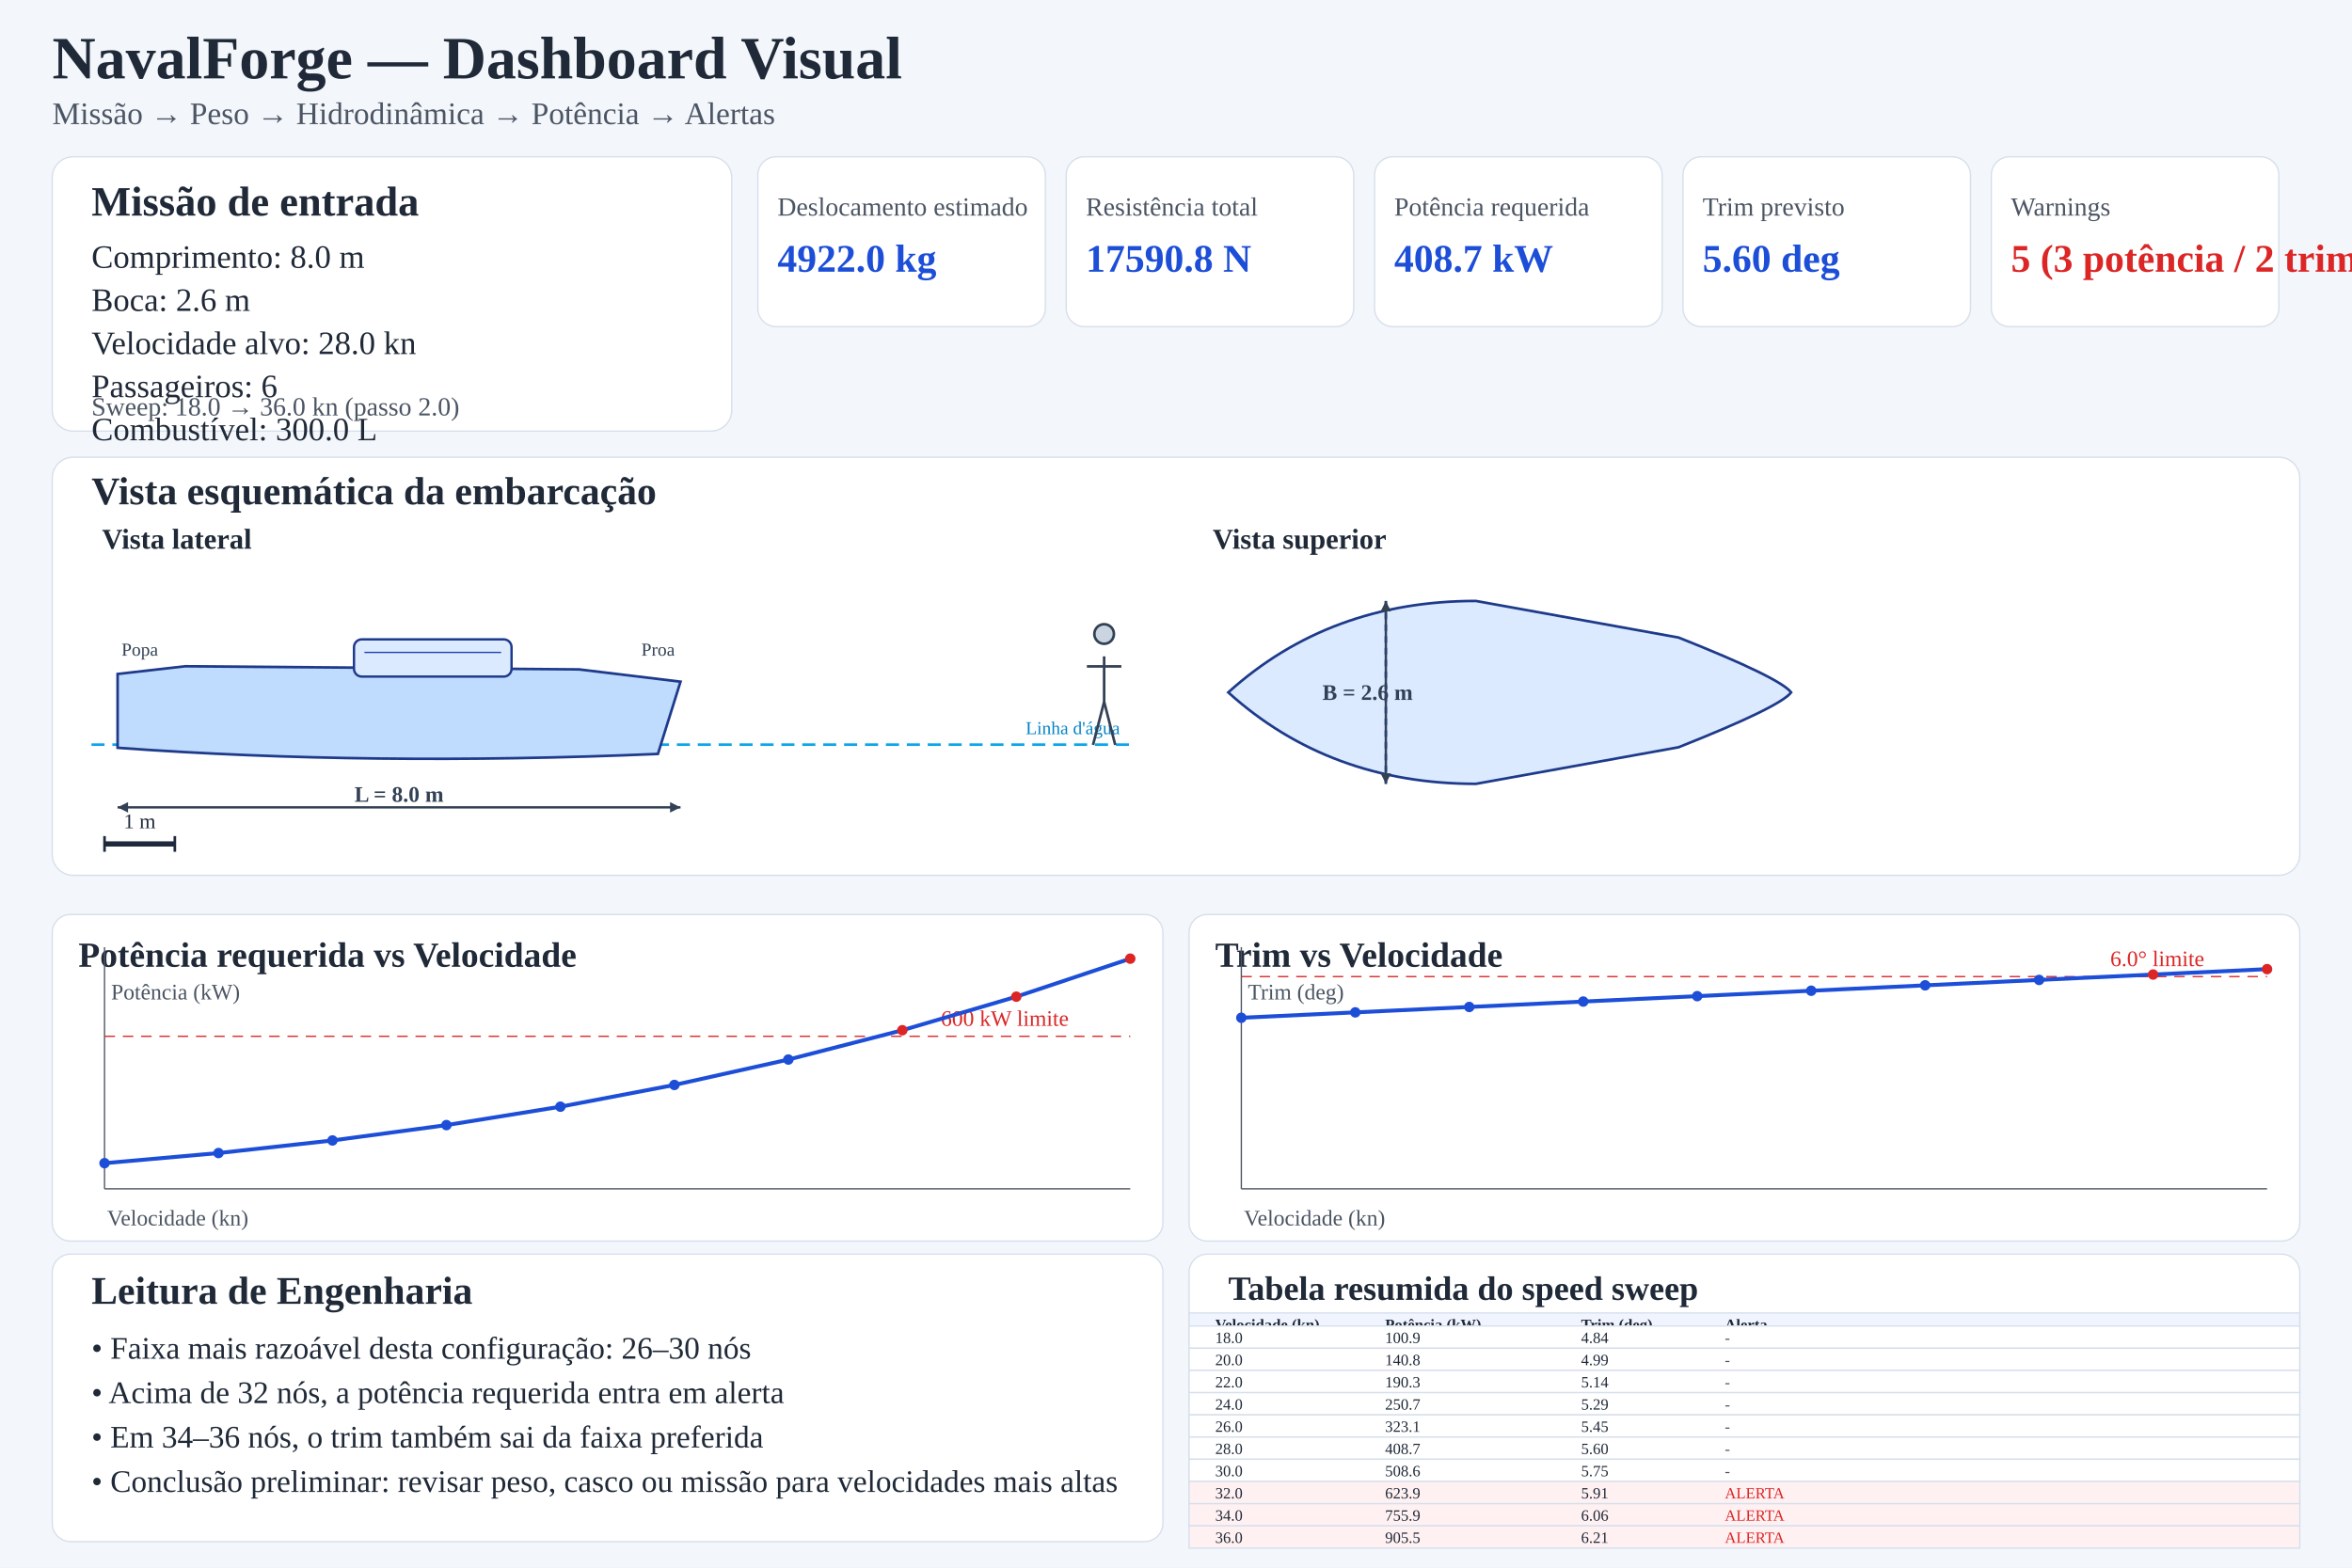
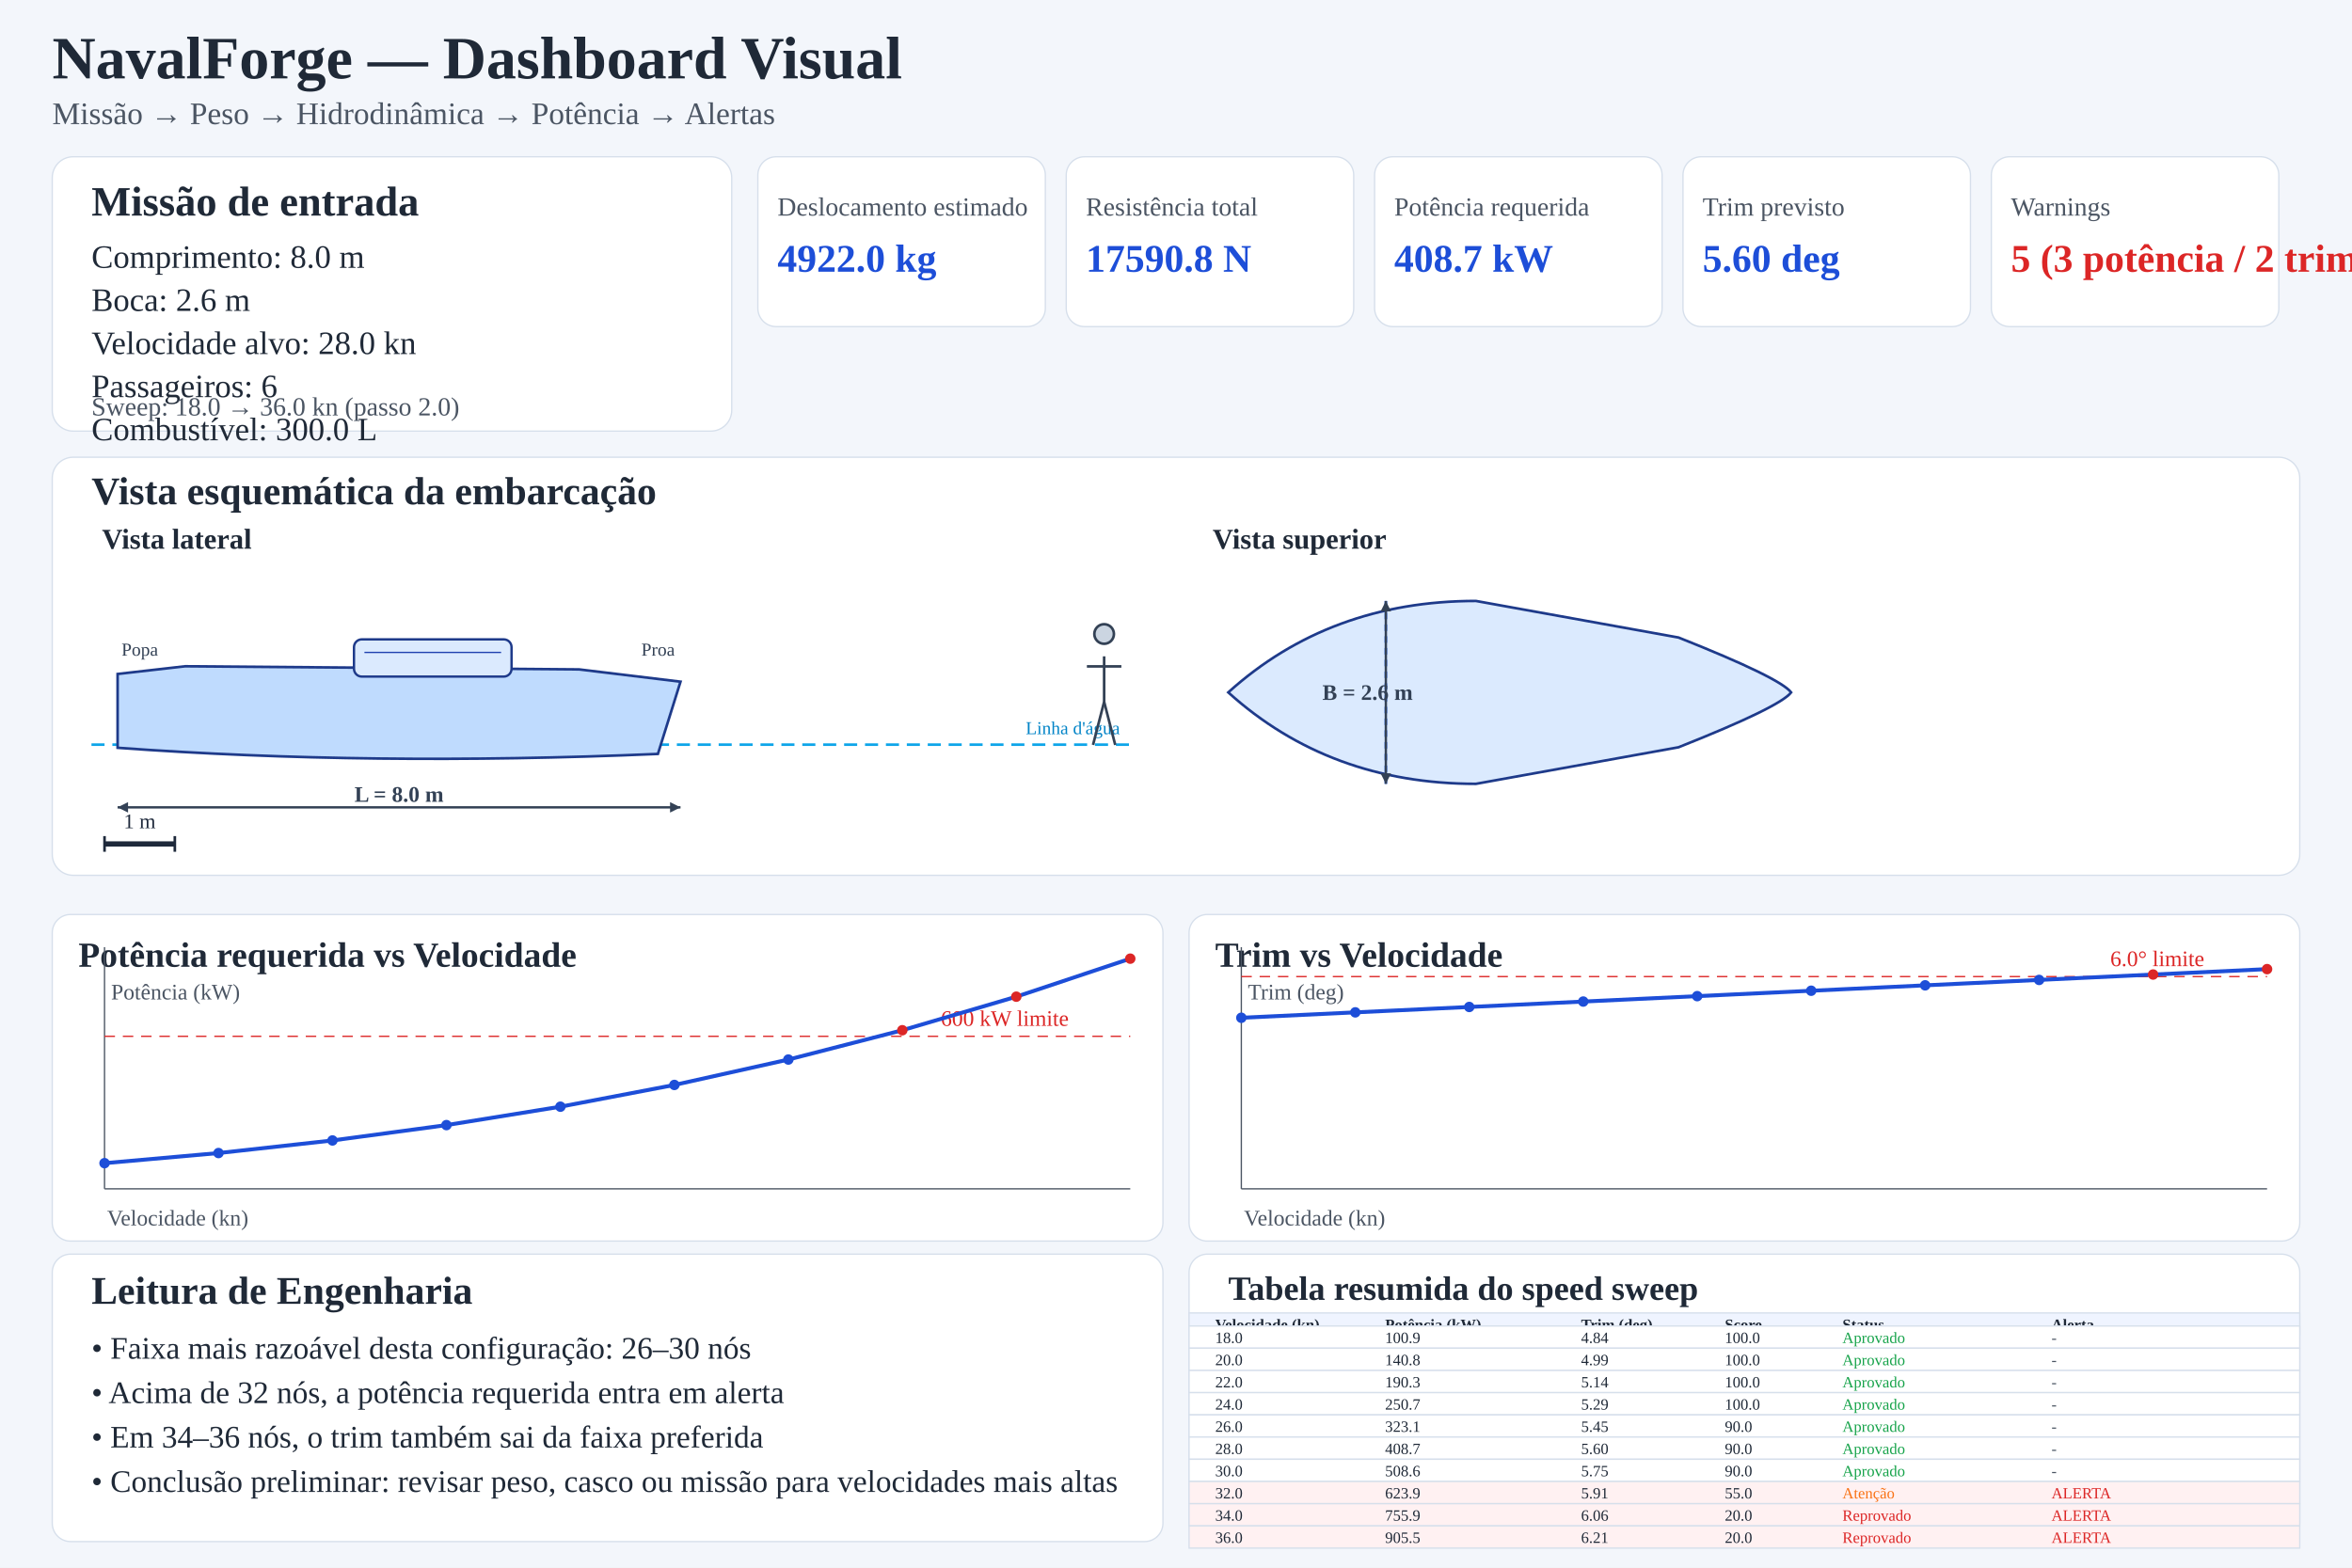
<svg xmlns="http://www.w3.org/2000/svg" width="1800" height="1200" viewBox="0 0 1800 1200">
  <rect width="100%" height="100%" fill="#f3f6fb" />
  <text x="40" y="60" font-size="46" font-weight="700" fill="#1f2937">NavalForge — Dashboard Visual</text>
  <text x="40" y="95" font-size="24" fill="#4b5563">Missão → Peso → Hidrodinâmica → Potência → Alertas</text>
  <rect x="40" y="120" width="520" height="210" rx="16" fill="#ffffff" stroke="#d6dfeb" />
  <text x="70" y="165" font-size="32" font-weight="700" fill="#1f2937">Missão de entrada</text>
  <text x="70" y="205" font-size="25" fill="#1f2937">Comprimento: 8.0 m</text>
  <text x="70" y="238" font-size="25" fill="#1f2937">Boca: 2.6 m</text>
  <text x="70" y="271" font-size="25" fill="#1f2937">Velocidade alvo: 28.0 kn</text>
  <text x="70" y="304" font-size="25" fill="#1f2937">Passageiros: 6</text>
  <text x="70" y="337" font-size="25" fill="#1f2937">Combustível: 300.0 L</text>
  <text x="70" y="370" font-size="25" fill="#1f2937">Material: fiberglass</text>
  <text x="70" y="318" font-size="20" fill="#4b5563">Sweep: 18.0 → 36.0 kn (passo 2.0)</text>
  <rect x="580" y="120" width="220" height="130" rx="14" fill="#ffffff" stroke="#d6dfeb" />
  <text x="595" y="165" font-size="20" fill="#4b5563">Deslocamento estimado</text>
  <text x="595" y="208" font-size="30" font-weight="700" fill="#1d4ed8">4922.0 kg</text>
  <rect x="816" y="120" width="220" height="130" rx="14" fill="#ffffff" stroke="#d6dfeb" />
  <text x="831" y="165" font-size="20" fill="#4b5563">Resistência total</text>
  <text x="831" y="208" font-size="30" font-weight="700" fill="#1d4ed8">17590.8 N</text>
  <rect x="1052" y="120" width="220" height="130" rx="14" fill="#ffffff" stroke="#d6dfeb" />
  <text x="1067" y="165" font-size="20" fill="#4b5563">Potência requerida</text>
  <text x="1067" y="208" font-size="30" font-weight="700" fill="#1d4ed8">408.7 kW</text>
  <rect x="1288" y="120" width="220" height="130" rx="14" fill="#ffffff" stroke="#d6dfeb" />
  <text x="1303" y="165" font-size="20" fill="#4b5563">Trim previsto</text>
  <text x="1303" y="208" font-size="30" font-weight="700" fill="#1d4ed8">5.60 deg</text>
  <rect x="1524" y="120" width="220" height="130" rx="14" fill="#ffffff" stroke="#d6dfeb" />
  <text x="1539" y="165" font-size="20" fill="#4b5563">Warnings</text>
  <text x="1539" y="208" font-size="30" font-weight="700" fill="#dc2626">5 (3 potência / 2 trim)</text>
  <rect x="40" y="350" width="1720" height="320" rx="16" fill="#ffffff" stroke="#d6dfeb" />
  <text x="70" y="386" font-size="30" font-weight="700" fill="#1f2937">Vista esquemática da embarcação</text>
  <g>
    <text x="78.0" y="420.0" font-size="22" font-weight="700" fill="#1f2937">Vista lateral</text>
    <line x1="70.0" y1="570.0" x2="865.0" y2="570.0" stroke="#0ea5e9" stroke-width="2" stroke-dasharray="10 6" />
    <text x="785.0" y="562.0" font-size="14" fill="#0284c7">Linha d'água</text>
    <path d="M 90.0,515.9 L 141.7,510.0 L 443.2,512.4 L 520.8,521.8 L 503.5,577.1 Q 283.8,586.5 90.0,572.4 Z" fill="#bfdbfe" stroke="#1e3a8a" stroke-width="2" />
    <rect x="270.9" y="489.4" width="120.6" height="28.5" fill="#dbeafe" stroke="#1e3a8a" stroke-width="1.8" rx="6" />
    <line x1="278.9" y1="499.4" x2="383.5" y2="499.4" stroke="#1e40af" />
    <text x="93.0" y="501.9" font-size="14" fill="#334155">Popa</text>
    <text x="490.8" y="501.9" font-size="14" fill="#334155">Proa</text>
    <g>
      <line x1="90.0" y1="618.0" x2="520.8" y2="618.0" stroke="#334155" stroke-width="1.8" />
      <polygon points="90.0,618.0 98.0,622.0 98.0,614.0" fill="#334155" />
      <polygon points="520.8,618.0 512.8,622.0 512.8,614.0" fill="#334155" />
      <text x="305.4" y="608.0" font-size="17" font-weight="600" fill="#334155" text-anchor="middle" dominant-baseline="central">L = 8.0 m</text>
    </g>
    <g fill="none" stroke="#334155" stroke-width="2">
      <circle cx="845.0" cy="485.3" r="7.5" fill="#cbd5e1" />
      <line x1="845.0" y1="502.4" x2="845.0" y2="537.2" />
      <line x1="831.8" y1="510.1" x2="858.2" y2="510.1" />
      <line x1="845.0" y1="537.2" x2="836.5" y2="570.2" />
      <line x1="845.0" y1="537.2" x2="853.5" y2="570.2" />
    </g>
  </g>
  <g>
    <text x="928.0" y="420.0" font-size="22" font-weight="700" fill="#1f2937">Vista superior</text>
    <path d="M 940.0,530.0 Q 1017.5,460.0 1129.5,460.0 L 1284.6,488.0 Q 1362.2,518.8 1370.8,530.0 Q 1362.2,541.2 1284.6,572.0 L 1129.5,600.0 Q 1017.5,600.0 940.0,530.0 Z" fill="#dbeafe" stroke="#1e3a8a" stroke-width="2" />
    <line x1="1060.6" y1="460.0" x2="1060.6" y2="600.0" stroke="#2563eb" stroke-width="2" stroke-dasharray="5 4" />
    <g>
      <line x1="1060.6" y1="460.0" x2="1060.6" y2="600.0" stroke="#334155" stroke-width="1.8" />
      <polygon points="1060.6,460.0 1056.6,468.0 1064.6,468.0" fill="#334155" />
      <polygon points="1060.6,600.0 1056.6,592.0 1064.6,592.0" fill="#334155" />
      <text x="1046.6" y="530.0" font-size="17" font-weight="600" fill="#334155" text-anchor="middle" dominant-baseline="central">B = 2.6 m</text>
    </g>
  </g>
  <g>
    <line x1="80.0" y1="646.0" x2="133.8" y2="646.0" stroke="#1e293b" stroke-width="4" />
    <line x1="80.0" y1="640.0" x2="80.0" y2="652.0" stroke="#1e293b" stroke-width="2" />
    <line x1="133.8" y1="640.0" x2="133.8" y2="652.0" stroke="#1e293b" stroke-width="2" />
    <text x="106.9" y="634.0" font-size="16" fill="#1e293b" text-anchor="middle">1 m</text>
  </g>
  <rect x="40" y="700" width="850" height="250" rx="14" fill="#ffffff" stroke="#d6dfeb" />
  <text x="60" y="740" font-size="27" font-weight="700" fill="#1f2937">Potência requerida vs Velocidade</text>
  <line x1="80" y1="910" x2="865" y2="910" stroke="#4b5563" />
  <line x1="80" y1="725" x2="80" y2="910" stroke="#4b5563" />
  <line x1="80" y1="793.25" x2="865" y2="793.25" stroke="#dc2626" stroke-dasharray="8 6" />
  <text x="720" y="785.25" font-size="17" fill="#dc2626">600 kW limite</text>
  <polyline fill="none" stroke="#1d4ed8" stroke-width="3" points="80.00,890.36 167.22,882.61 254.44,872.97 341.67,861.22 428.89,847.13 516.11,830.48 603.33,811.04 690.56,788.60 777.78,762.92 865.00,733.81" />
  <circle cx="80.00" cy="890.36" r="4" fill="#1d4ed8" />
  <circle cx="167.22" cy="882.61" r="4" fill="#1d4ed8" />
  <circle cx="254.44" cy="872.97" r="4" fill="#1d4ed8" />
  <circle cx="341.67" cy="861.22" r="4" fill="#1d4ed8" />
  <circle cx="428.89" cy="847.13" r="4" fill="#1d4ed8" />
  <circle cx="516.11" cy="830.48" r="4" fill="#1d4ed8" />
  <circle cx="603.33" cy="811.04" r="4" fill="#1d4ed8" />
  <circle cx="690.56" cy="788.60" r="4" fill="#dc2626" />
  <circle cx="777.78" cy="762.92" r="4" fill="#dc2626" />
  <circle cx="865.00" cy="733.81" r="4" fill="#dc2626" />
  <text x="82" y="938" font-size="17" fill="#4b5563">Velocidade (kn)</text>
  <text x="85" y="765" font-size="17" fill="#4b5563">Potência (kW)</text>
  <rect x="910" y="700" width="850" height="250" rx="14" fill="#ffffff" stroke="#d6dfeb" />
  <text x="930" y="740" font-size="27" font-weight="700" fill="#1f2937">Trim vs Velocidade</text>
  <line x1="950" y1="910" x2="1735" y2="910" stroke="#4b5563" />
  <line x1="950" y1="725" x2="950" y2="910" stroke="#4b5563" />
  <line x1="950" y1="747.53" x2="1735" y2="747.53" stroke="#dc2626" stroke-dasharray="8 6" />
  <text x="1615" y="739.53" font-size="17" fill="#dc2626">6.0° limite</text>
  <polyline fill="none" stroke="#1d4ed8" stroke-width="3" points="950.00,779.06 1037.22,774.92 1124.44,770.79 1211.67,766.65 1298.89,762.51 1386.11,758.37 1473.33,754.23 1560.56,750.09 1647.78,745.96 1735.00,741.82" />
  <circle cx="950.00" cy="779.06" r="4" fill="#1d4ed8" />
  <circle cx="1037.22" cy="774.92" r="4" fill="#1d4ed8" />
  <circle cx="1124.44" cy="770.79" r="4" fill="#1d4ed8" />
  <circle cx="1211.67" cy="766.65" r="4" fill="#1d4ed8" />
  <circle cx="1298.89" cy="762.51" r="4" fill="#1d4ed8" />
  <circle cx="1386.11" cy="758.37" r="4" fill="#1d4ed8" />
  <circle cx="1473.33" cy="754.23" r="4" fill="#1d4ed8" />
  <circle cx="1560.56" cy="750.09" r="4" fill="#1d4ed8" />
  <circle cx="1647.78" cy="745.96" r="4" fill="#dc2626" />
  <circle cx="1735.00" cy="741.82" r="4" fill="#dc2626" />
  <text x="952" y="938" font-size="17" fill="#4b5563">Velocidade (kn)</text>
  <text x="955" y="765" font-size="17" fill="#4b5563">Trim (deg)</text>
  <rect x="910" y="960" width="850" height="220" rx="14" fill="#ffffff" stroke="#d6dfeb" />
  <text x="940" y="995" font-size="26" font-weight="700" fill="#1f2937">Tabela resumida do speed sweep</text>
  <rect x="910" y="1005" width="850" height="17" fill="#eff4ff" stroke="#d6dfeb" />
  <text x="930" y="1018" font-size="12" font-weight="700" fill="#1f2937">Velocidade (kn)</text>
  <text x="1060" y="1018" font-size="12" font-weight="700" fill="#1f2937">Potência (kW)</text>
  <text x="1210" y="1018" font-size="12" font-weight="700" fill="#1f2937">Trim (deg)</text>
-   <text x="1320" y="1018" font-size="12" font-weight="700" fill="#1f2937">Alerta</text>
+   <text x="1320" y="1018" font-size="12" font-weight="700" fill="#1f2937">Score</text>
+   <text x="1410" y="1018" font-size="12" font-weight="700" fill="#1f2937">Status</text>
+   <text x="1570" y="1018" font-size="12" font-weight="700" fill="#1f2937">Alerta</text>
  <g>
    <rect x="910" y="1015" width="850" height="17" fill="#ffffff" stroke="#d6dfeb" />
    <text x="930" y="1028" font-size="12" fill="#1f2937">18.0</text>
    <text x="1060" y="1028" font-size="12" fill="#1f2937">100.9</text>
    <text x="1210" y="1028" font-size="12" fill="#1f2937">4.84</text>
-     <text x="1320" y="1028" font-size="12" fill="#4b5563">-</text>
+     <text x="1320" y="1028" font-size="12" fill="#1f2937">100.0</text>
+     <text x="1410" y="1028" font-size="12" fill="#16a34a">Aprovado</text>
+     <text x="1570" y="1028" font-size="12" fill="#4b5563">-</text>
  </g>
  <g>
    <rect x="910" y="1032" width="850" height="17" fill="#ffffff" stroke="#d6dfeb" />
    <text x="930" y="1045" font-size="12" fill="#1f2937">20.0</text>
    <text x="1060" y="1045" font-size="12" fill="#1f2937">140.8</text>
    <text x="1210" y="1045" font-size="12" fill="#1f2937">4.99</text>
-     <text x="1320" y="1045" font-size="12" fill="#4b5563">-</text>
+     <text x="1320" y="1045" font-size="12" fill="#1f2937">100.0</text>
+     <text x="1410" y="1045" font-size="12" fill="#16a34a">Aprovado</text>
+     <text x="1570" y="1045" font-size="12" fill="#4b5563">-</text>
  </g>
  <g>
    <rect x="910" y="1049" width="850" height="17" fill="#ffffff" stroke="#d6dfeb" />
    <text x="930" y="1062" font-size="12" fill="#1f2937">22.0</text>
    <text x="1060" y="1062" font-size="12" fill="#1f2937">190.3</text>
    <text x="1210" y="1062" font-size="12" fill="#1f2937">5.14</text>
-     <text x="1320" y="1062" font-size="12" fill="#4b5563">-</text>
+     <text x="1320" y="1062" font-size="12" fill="#1f2937">100.0</text>
+     <text x="1410" y="1062" font-size="12" fill="#16a34a">Aprovado</text>
+     <text x="1570" y="1062" font-size="12" fill="#4b5563">-</text>
  </g>
  <g>
    <rect x="910" y="1066" width="850" height="17" fill="#ffffff" stroke="#d6dfeb" />
    <text x="930" y="1079" font-size="12" fill="#1f2937">24.0</text>
    <text x="1060" y="1079" font-size="12" fill="#1f2937">250.7</text>
    <text x="1210" y="1079" font-size="12" fill="#1f2937">5.29</text>
-     <text x="1320" y="1079" font-size="12" fill="#4b5563">-</text>
+     <text x="1320" y="1079" font-size="12" fill="#1f2937">100.0</text>
+     <text x="1410" y="1079" font-size="12" fill="#16a34a">Aprovado</text>
+     <text x="1570" y="1079" font-size="12" fill="#4b5563">-</text>
  </g>
  <g>
    <rect x="910" y="1083" width="850" height="17" fill="#ffffff" stroke="#d6dfeb" />
    <text x="930" y="1096" font-size="12" fill="#1f2937">26.0</text>
    <text x="1060" y="1096" font-size="12" fill="#1f2937">323.1</text>
    <text x="1210" y="1096" font-size="12" fill="#1f2937">5.45</text>
-     <text x="1320" y="1096" font-size="12" fill="#4b5563">-</text>
+     <text x="1320" y="1096" font-size="12" fill="#1f2937">90.0</text>
+     <text x="1410" y="1096" font-size="12" fill="#16a34a">Aprovado</text>
+     <text x="1570" y="1096" font-size="12" fill="#4b5563">-</text>
  </g>
  <g>
    <rect x="910" y="1100" width="850" height="17" fill="#ffffff" stroke="#d6dfeb" />
    <text x="930" y="1113" font-size="12" fill="#1f2937">28.0</text>
    <text x="1060" y="1113" font-size="12" fill="#1f2937">408.7</text>
    <text x="1210" y="1113" font-size="12" fill="#1f2937">5.60</text>
-     <text x="1320" y="1113" font-size="12" fill="#4b5563">-</text>
+     <text x="1320" y="1113" font-size="12" fill="#1f2937">90.0</text>
+     <text x="1410" y="1113" font-size="12" fill="#16a34a">Aprovado</text>
+     <text x="1570" y="1113" font-size="12" fill="#4b5563">-</text>
  </g>
  <g>
    <rect x="910" y="1117" width="850" height="17" fill="#ffffff" stroke="#d6dfeb" />
    <text x="930" y="1130" font-size="12" fill="#1f2937">30.0</text>
    <text x="1060" y="1130" font-size="12" fill="#1f2937">508.6</text>
    <text x="1210" y="1130" font-size="12" fill="#1f2937">5.75</text>
-     <text x="1320" y="1130" font-size="12" fill="#4b5563">-</text>
+     <text x="1320" y="1130" font-size="12" fill="#1f2937">90.0</text>
+     <text x="1410" y="1130" font-size="12" fill="#16a34a">Aprovado</text>
+     <text x="1570" y="1130" font-size="12" fill="#4b5563">-</text>
  </g>
  <g>
    <rect x="910" y="1134" width="850" height="17" fill="#fff1f2" stroke="#d6dfeb" />
    <text x="930" y="1147" font-size="12" fill="#1f2937">32.0</text>
    <text x="1060" y="1147" font-size="12" fill="#1f2937">623.9</text>
    <text x="1210" y="1147" font-size="12" fill="#1f2937">5.91</text>
-     <text x="1320" y="1147" font-size="12" fill="#dc2626">ALERTA</text>
+     <text x="1320" y="1147" font-size="12" fill="#1f2937">55.0</text>
+     <text x="1410" y="1147" font-size="12" fill="#f97316">Atenção</text>
+     <text x="1570" y="1147" font-size="12" fill="#dc2626">ALERTA</text>
  </g>
  <g>
    <rect x="910" y="1151" width="850" height="17" fill="#fff1f2" stroke="#d6dfeb" />
    <text x="930" y="1164" font-size="12" fill="#1f2937">34.0</text>
    <text x="1060" y="1164" font-size="12" fill="#1f2937">755.9</text>
    <text x="1210" y="1164" font-size="12" fill="#1f2937">6.06</text>
-     <text x="1320" y="1164" font-size="12" fill="#dc2626">ALERTA</text>
+     <text x="1320" y="1164" font-size="12" fill="#1f2937">20.0</text>
+     <text x="1410" y="1164" font-size="12" fill="#dc2626">Reprovado</text>
+     <text x="1570" y="1164" font-size="12" fill="#dc2626">ALERTA</text>
  </g>
  <g>
    <rect x="910" y="1168" width="850" height="17" fill="#fff1f2" stroke="#d6dfeb" />
    <text x="930" y="1181" font-size="12" fill="#1f2937">36.0</text>
    <text x="1060" y="1181" font-size="12" fill="#1f2937">905.5</text>
    <text x="1210" y="1181" font-size="12" fill="#1f2937">6.21</text>
-     <text x="1320" y="1181" font-size="12" fill="#dc2626">ALERTA</text>
+     <text x="1320" y="1181" font-size="12" fill="#1f2937">20.0</text>
+     <text x="1410" y="1181" font-size="12" fill="#dc2626">Reprovado</text>
+     <text x="1570" y="1181" font-size="12" fill="#dc2626">ALERTA</text>
  </g>
  <rect x="40" y="960" width="850" height="220" rx="14" fill="#ffffff" stroke="#d6dfeb" />
  <text x="70" y="998" font-size="30" font-weight="700" fill="#1f2937">Leitura de Engenharia</text>
  <text x="70" y="1040" font-size="24" fill="#1f2937">• Faixa mais razoável desta configuração: 26–30 nós</text>
  <text x="70" y="1074" font-size="24" fill="#1f2937">• Acima de 32 nós, a potência requerida entra em alerta</text>
  <text x="70" y="1108" font-size="24" fill="#1f2937">• Em 34–36 nós, o trim também sai da faixa preferida</text>
  <text x="70" y="1142" font-size="24" fill="#1f2937">• Conclusão preliminar: revisar peso, casco ou missão para velocidades mais altas</text>
</svg>
